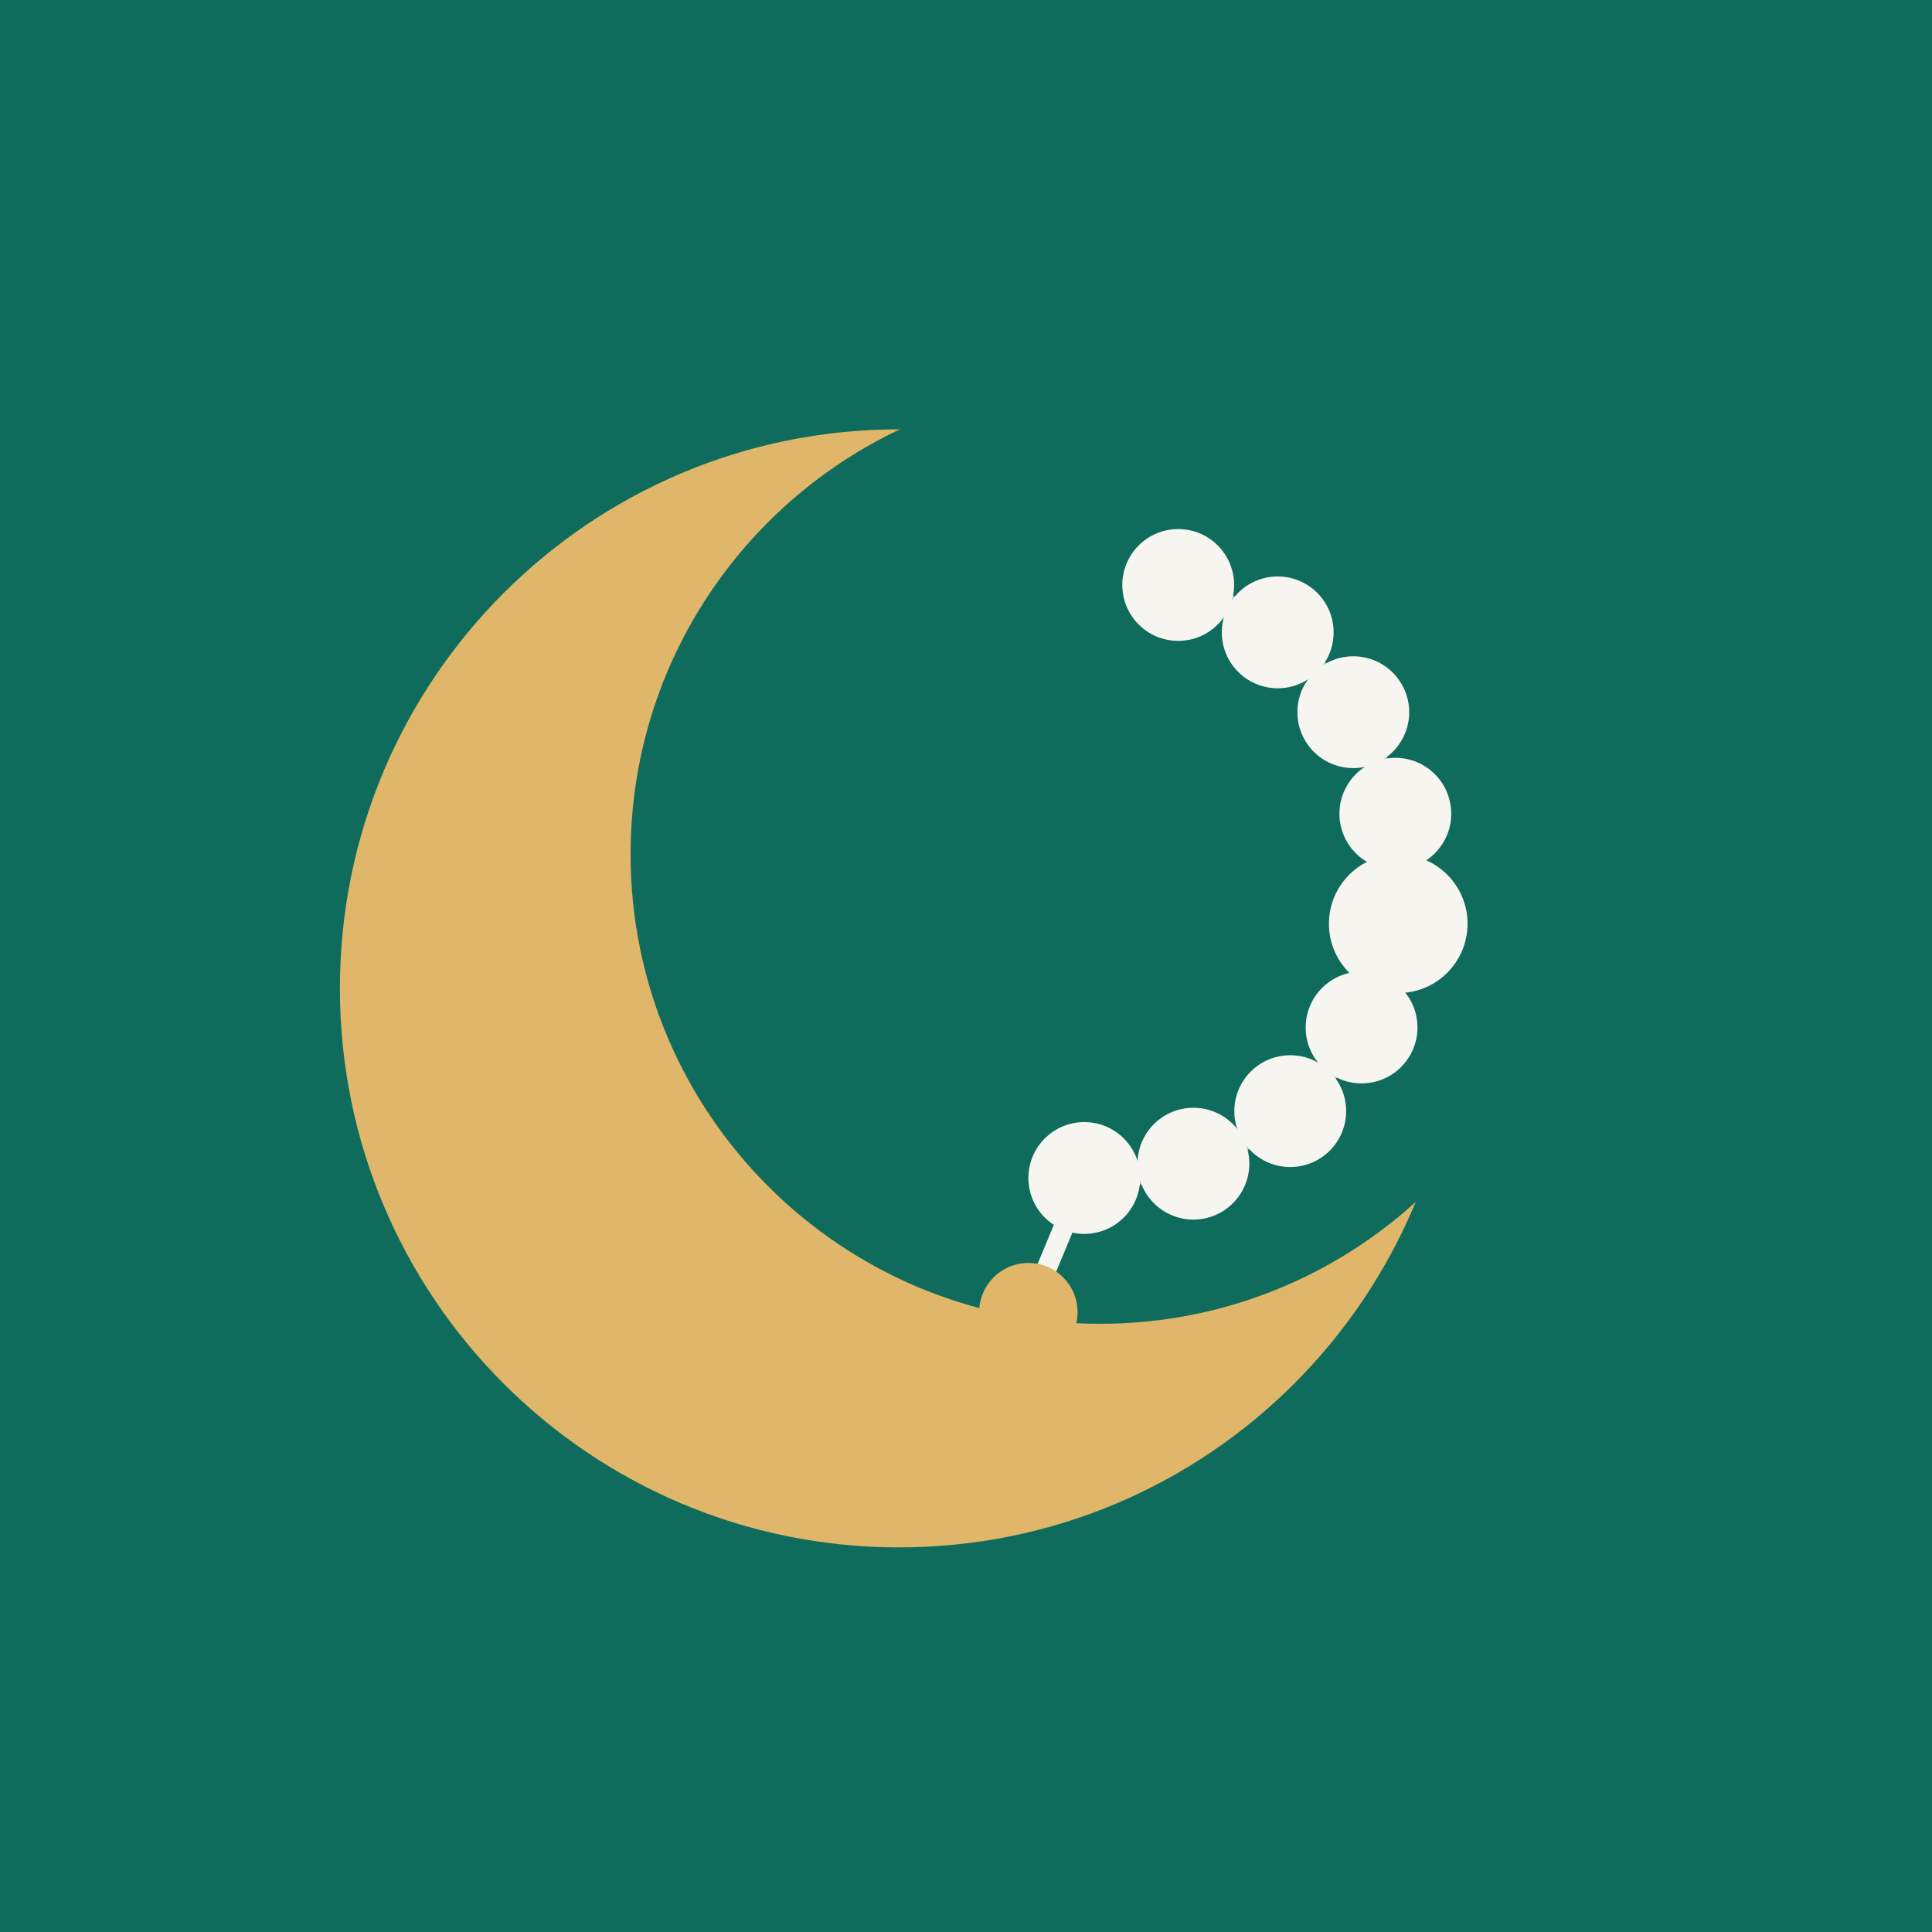
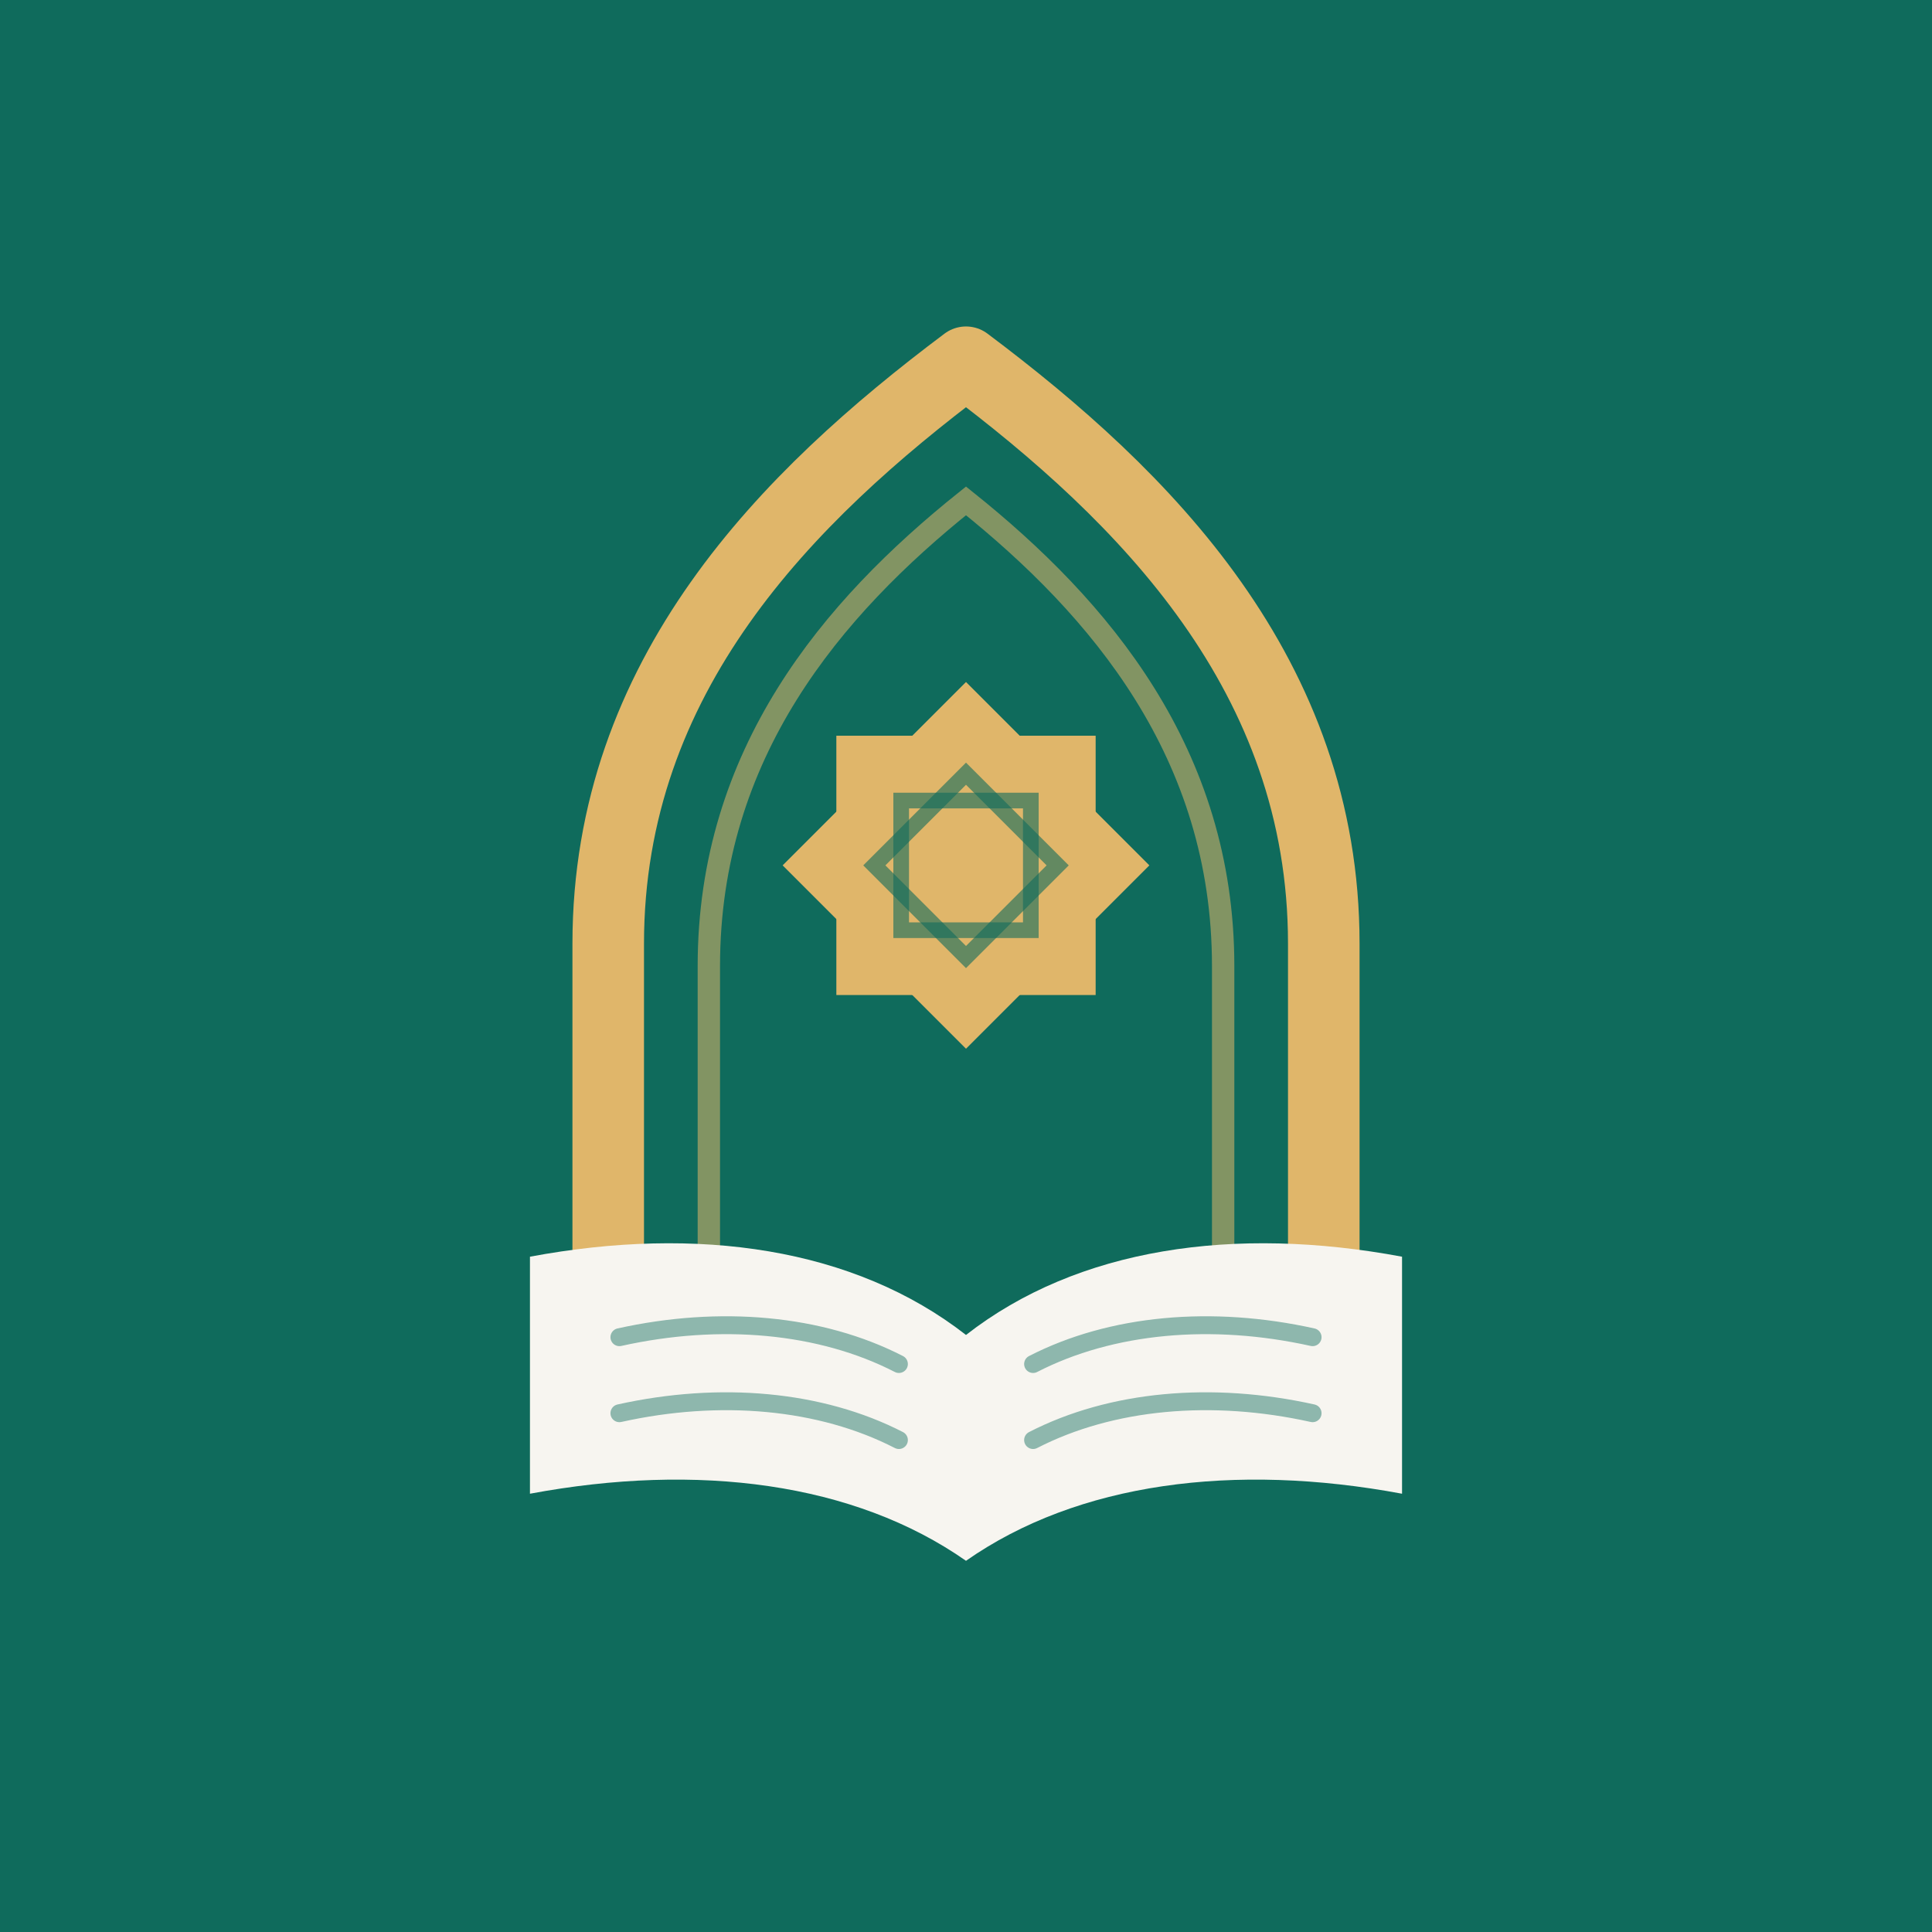
<svg xmlns="http://www.w3.org/2000/svg" viewBox="0 0 108 108" width="512" height="512">
-   <rect width="108" height="108" fill="#0F6B5C" />
-   <g transform="translate(54 54) scale(1.25) translate(-54 -54)">
-     <path d="M26,55 a25,25 0 1,0 50,0 a25,25 0 1,0 -50,0 z" fill="#E0B66A" />
-     <path d="M39,49 a21,21 0 1,0 42,0 a21,21 0 1,0 -42,0 z" fill="#0F6B5C" />
-     <path d="M63.49,36.96 A13.5,13.5 0 0,1 59.29,63.48" fill="none" stroke="#F7F5F0" stroke-width="0.8" stroke-opacity="0.6" />
-     <circle cx="63.49" cy="36.96" r="2.5" fill="#F7F5F0" />
-     <circle cx="67.94" cy="39.08" r="2.5" fill="#F7F5F0" />
-     <circle cx="71.32" cy="42.65" r="2.5" fill="#F7F5F0" />
-     <circle cx="73.2" cy="47.19" r="2.5" fill="#F7F5F0" />
-     <circle cx="73.33" cy="52.11" r="3.1" fill="#F7F5F0" />
-     <circle cx="71.69" cy="56.75" r="2.5" fill="#F7F5F0" />
-     <circle cx="68.5" cy="60.49" r="2.5" fill="#F7F5F0" />
-     <circle cx="64.17" cy="62.84" r="2.5" fill="#F7F5F0" />
-     <circle cx="59.29" cy="63.48" r="2.5" fill="#F7F5F0" />
-     <line x1="59.29" y1="63.48" x2="56.79" y2="69.48" stroke="#F7F5F0" stroke-width="0.9" />
-     <circle cx="56.79" cy="69.48" r="2.2" fill="#E0B66A" />
+   <g>
+     <rect width="108" height="108" fill="#0F6B5C" />
+     <g transform="translate(54 54) scale(1.25) translate(-54 -54)">
+       <path d="M38,71 V53 C38,41 46,33 54,27 C62,33 70,41 70,53 V71" fill="none" stroke="#E0B66A" stroke-width="3.2" stroke-linecap="round" stroke-linejoin="round" />
+       <path d="M42.5,71 V54 C42.5,44.5 48,38 54,33.2 C60,38 65.5,44.5 65.5,54 V71" fill="none" stroke="#E0B66A" stroke-width="1" stroke-opacity="0.55" stroke-linecap="round" />
+       <path d="M48.202,43.702 H59.798 V55.298 H48.202 Z" fill="#E0B66A" />
+       <path d="M54,41.3 L62.2,49.5 L54,57.7 L45.8,49.5 Z" fill="#E0B66A" />
+       <path d="M51.101,46.601 H56.899 V52.399 H51.101 Z" fill="none" stroke="#0F6B5C" stroke-width="0.7" stroke-opacity="0.6" />
+       <path d="M54,45.4 L58.1,49.5 L54,53.6 L49.9,49.5 Z" fill="none" stroke="#0F6B5C" stroke-width="0.7" stroke-opacity="0.6" />
+       <path d="M54,70.5 C49,66.6 42,65.6 34.5,67 L34.5,77.6 C42,76.2 49,77.1 54,80.6 Z" fill="#F7F5F0" />
+       <path d="M54,70.5 C59,66.6 66,65.6 73.5,67 L73.5,77.6 C66,76.2 59,77.1 54,80.6 Z" fill="#F7F5F0" />
+       <path d="M38.5,70.6 C43,69.6 47.5,70 51,71.8" fill="none" stroke="#0F6B5C" stroke-width="0.8" stroke-opacity="0.45" stroke-linecap="round" />
+       <path d="M38.5,74 C43,73 47.5,73.4 51,75.2" fill="none" stroke="#0F6B5C" stroke-width="0.8" stroke-opacity="0.45" stroke-linecap="round" />
+       <path d="M69.5,70.6 C65,69.6 60.5,70 57,71.8" fill="none" stroke="#0F6B5C" stroke-width="0.8" stroke-opacity="0.45" stroke-linecap="round" />
+       <path d="M69.5,74 C65,73 60.5,73.4 57,75.2" fill="none" stroke="#0F6B5C" stroke-width="0.8" stroke-opacity="0.45" stroke-linecap="round" />
+     </g>
  </g>
</svg>
